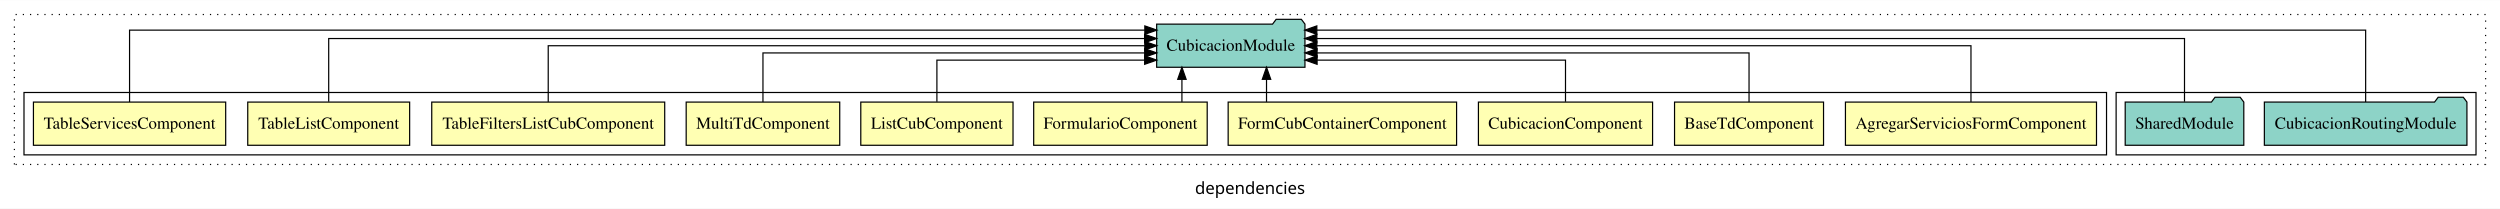
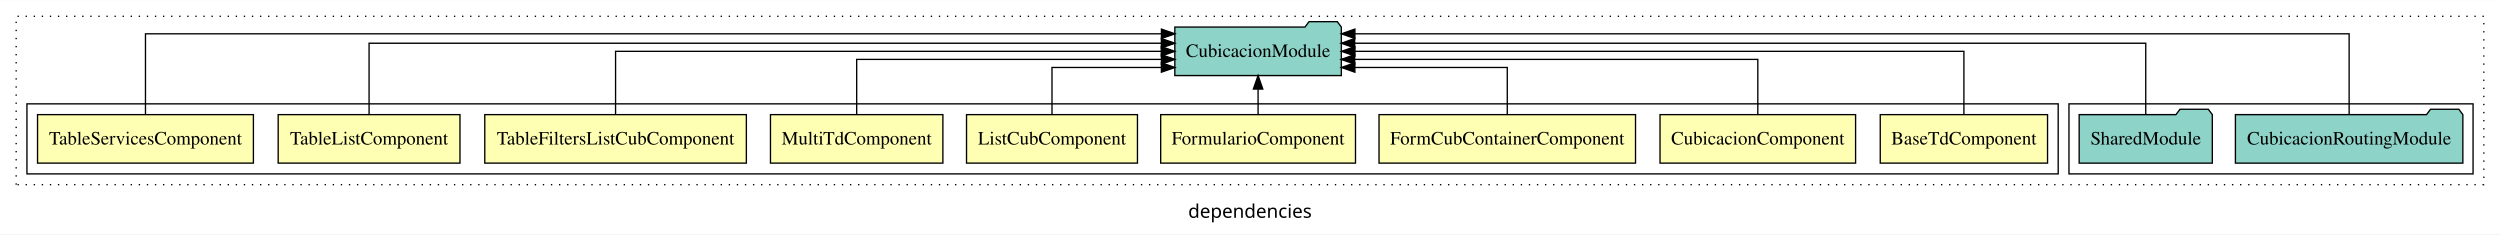
- <svg xmlns="http://www.w3.org/2000/svg" width="2084pt" height="174pt" viewBox="0.00 0.00 2084.00 173.80">
+ <svg xmlns="http://www.w3.org/2000/svg" width="1856pt" height="174pt" viewBox="0.00 0.00 1856.00 173.80">
  <g id="graph0" class="graph" transform="scale(1 1) rotate(0) translate(4 169.8)">
-     <polygon fill="white" stroke="transparent" points="-4,4 -4,-169.8 2080,-169.8 2080,4 -4,4" />
-     <text text-anchor="middle" x="1038" y="-8.2" font-family="sans-serif" font-size="14.00">dependencies</text>
+     <polygon fill="white" stroke="transparent" points="-4,4 -4,-169.8 1852,-169.8 1852,4 -4,4" />
+     <text text-anchor="middle" x="924" y="-8.2" font-family="sans-serif" font-size="14.00">dependencies</text>
    <g id="clust1" class="cluster">
-       <polygon fill="none" stroke="black" stroke-dasharray="1,5" points="8,-32.8 8,-157.8 2068,-157.8 2068,-32.8 8,-32.8" />
+       <polygon fill="none" stroke="black" stroke-dasharray="1,5" points="8,-32.8 8,-157.8 1840,-157.8 1840,-32.8 8,-32.8" />
    </g>
-     <g id="clust13" class="cluster">
-       <polygon fill="none" stroke="black" points="1760,-40.8 1760,-92.8 2060,-92.8 2060,-40.8 1760,-40.8" />
+     <g id="clust12" class="cluster">
+       <polygon fill="none" stroke="black" points="1532,-40.8 1532,-92.8 1832,-92.8 1832,-40.8 1532,-40.8" />
    </g>
    <g id="clust2" class="cluster">
-       <polygon fill="none" stroke="black" points="16,-40.8 16,-92.8 1752,-92.8 1752,-40.8 16,-40.8" />
+       <polygon fill="none" stroke="black" points="16,-40.8 16,-92.8 1524,-92.8 1524,-40.8 16,-40.8" />
    </g>
    <g id="node1" class="node">
-       <polygon fill="#ffffb3" stroke="black" points="1743.64,-84.8 1534.36,-84.8 1534.36,-48.8 1743.64,-48.8 1743.64,-84.8" />
-       <text text-anchor="middle" x="1639" y="-62.6" font-family="Times,serif" font-size="14.00">AgregarServiciosFormComponent</text>
-     </g>
-     <g id="node11" class="node">
-       <polygon fill="#8dd3c7" stroke="black" points="1083.81,-149.8 1080.81,-153.8 1059.81,-153.8 1056.81,-149.8 960.19,-149.8 960.19,-113.8 1083.81,-113.8 1083.81,-149.8" />
-       <text text-anchor="middle" x="1022" y="-127.6" font-family="Times,serif" font-size="14.00">CubicacionModule</text>
-     </g>
-     <g id="edge1" class="edge">
-       <path fill="none" stroke="black" d="M1639,-84.91C1639,-104.14 1639,-131.8 1639,-131.8 1639,-131.8 1093.7,-131.8 1093.7,-131.8" />
-       <polygon fill="black" stroke="black" points="1093.7,-128.3 1083.7,-131.8 1093.7,-135.3 1093.7,-128.3" />
-     </g>
-     <g id="node2" class="node">
      <polygon fill="#ffffb3" stroke="black" points="1516.1,-84.8 1391.9,-84.8 1391.9,-48.8 1516.1,-48.8 1516.1,-84.8" />
      <text text-anchor="middle" x="1454" y="-62.6" font-family="Times,serif" font-size="14.00">BaseTdComponent</text>
    </g>
-     <g id="edge2" class="edge">
-       <path fill="none" stroke="black" d="M1454,-84.82C1454,-102.17 1454,-125.8 1454,-125.8 1454,-125.8 1093.9,-125.8 1093.9,-125.8" />
-       <polygon fill="black" stroke="black" points="1093.9,-122.3 1083.9,-125.8 1093.9,-129.3 1093.9,-122.3" />
+     <g id="node10" class="node">
+       <polygon fill="#8dd3c7" stroke="black" points="991.81,-149.8 988.81,-153.8 967.81,-153.8 964.81,-149.8 868.19,-149.8 868.19,-113.8 991.81,-113.8 991.81,-149.8" />
+       <text text-anchor="middle" x="930" y="-127.6" font-family="Times,serif" font-size="14.00">CubicacionModule</text>
    </g>
-     <g id="node3" class="node">
+     <g id="edge1" class="edge">
+       <path fill="none" stroke="black" d="M1454,-84.91C1454,-104.14 1454,-131.8 1454,-131.8 1454,-131.8 1001.91,-131.8 1001.91,-131.8" />
+       <polygon fill="black" stroke="black" points="1001.91,-128.3 991.91,-131.8 1001.91,-135.3 1001.91,-128.3" />
+     </g>
+     <g id="node2" class="node">
      <polygon fill="#ffffb3" stroke="black" points="1373.59,-84.8 1228.41,-84.8 1228.41,-48.8 1373.59,-48.8 1373.59,-84.8" />
      <text text-anchor="middle" x="1301" y="-62.6" font-family="Times,serif" font-size="14.00">CubicacionComponent</text>
    </g>
-     <g id="edge3" class="edge">
-       <path fill="none" stroke="black" d="M1301,-85.04C1301,-100.37 1301,-119.8 1301,-119.8 1301,-119.8 1093.92,-119.8 1093.92,-119.8" />
-       <polygon fill="black" stroke="black" points="1093.92,-116.3 1083.92,-119.8 1093.92,-123.3 1093.92,-116.3" />
+     <g id="edge2" class="edge">
+       <path fill="none" stroke="black" d="M1301,-84.82C1301,-102.17 1301,-125.8 1301,-125.8 1301,-125.8 1001.68,-125.8 1001.68,-125.8" />
+       <polygon fill="black" stroke="black" points="1001.68,-122.3 991.68,-125.8 1001.68,-129.3 1001.68,-122.3" />
    </g>
-     <g id="node4" class="node">
+     <g id="node3" class="node">
      <polygon fill="#ffffb3" stroke="black" points="1210.21,-84.8 1019.79,-84.8 1019.79,-48.8 1210.21,-48.8 1210.21,-84.8" />
      <text text-anchor="middle" x="1115" y="-62.6" font-family="Times,serif" font-size="14.00">FormCubContainerComponent</text>
    </g>
-     <g id="edge4" class="edge">
-       <path fill="none" stroke="black" d="M1051.77,-84.91C1051.77,-84.91 1051.77,-103.79 1051.77,-103.79" />
-       <polygon fill="black" stroke="black" points="1048.27,-103.79 1051.77,-113.79 1055.27,-103.79 1048.27,-103.79" />
+     <g id="edge3" class="edge">
+       <path fill="none" stroke="black" d="M1115,-85.04C1115,-100.37 1115,-119.8 1115,-119.8 1115,-119.8 1001.86,-119.8 1001.86,-119.8" />
+       <polygon fill="black" stroke="black" points="1001.86,-116.3 991.86,-119.8 1001.86,-123.3 1001.86,-116.3" />
    </g>
-     <g id="node5" class="node">
+     <g id="node4" class="node">
      <polygon fill="#ffffb3" stroke="black" points="1002.32,-84.8 857.68,-84.8 857.68,-48.8 1002.32,-48.8 1002.32,-84.8" />
      <text text-anchor="middle" x="930" y="-62.6" font-family="Times,serif" font-size="14.00">FormularioComponent</text>
    </g>
-     <g id="edge5" class="edge">
-       <path fill="none" stroke="black" d="M981.25,-84.91C981.25,-84.91 981.25,-103.79 981.25,-103.79" />
-       <polygon fill="black" stroke="black" points="977.75,-103.79 981.25,-113.79 984.75,-103.79 977.75,-103.79" />
+     <g id="edge4" class="edge">
+       <path fill="none" stroke="black" d="M930,-84.91C930,-84.91 930,-103.79 930,-103.79" />
+       <polygon fill="black" stroke="black" points="926.5,-103.79 930,-113.79 933.5,-103.79 926.5,-103.79" />
    </g>
-     <g id="node6" class="node">
+     <g id="node5" class="node">
      <polygon fill="#ffffb3" stroke="black" points="840.45,-84.8 713.55,-84.8 713.55,-48.8 840.45,-48.8 840.45,-84.8" />
      <text text-anchor="middle" x="777" y="-62.6" font-family="Times,serif" font-size="14.00">ListCubComponent</text>
    </g>
-     <g id="edge6" class="edge">
-       <path fill="none" stroke="black" d="M777,-85.04C777,-100.37 777,-119.8 777,-119.8 777,-119.8 950.18,-119.8 950.18,-119.8" />
-       <polygon fill="black" stroke="black" points="950.18,-123.3 960.18,-119.8 950.18,-116.3 950.18,-123.3" />
+     <g id="edge5" class="edge">
+       <path fill="none" stroke="black" d="M777,-85.04C777,-100.37 777,-119.8 777,-119.8 777,-119.8 858.21,-119.8 858.21,-119.8" />
+       <polygon fill="black" stroke="black" points="858.21,-123.3 868.21,-119.8 858.21,-116.3 858.21,-123.3" />
    </g>
-     <g id="node7" class="node">
+     <g id="node6" class="node">
      <polygon fill="#ffffb3" stroke="black" points="696,-84.8 568,-84.8 568,-48.8 696,-48.8 696,-84.8" />
      <text text-anchor="middle" x="632" y="-62.6" font-family="Times,serif" font-size="14.00">MultiTdComponent</text>
    </g>
-     <g id="edge7" class="edge">
-       <path fill="none" stroke="black" d="M632,-84.82C632,-102.17 632,-125.8 632,-125.8 632,-125.8 950.2,-125.8 950.2,-125.8" />
-       <polygon fill="black" stroke="black" points="950.2,-129.3 960.2,-125.8 950.2,-122.3 950.2,-129.3" />
+     <g id="edge6" class="edge">
+       <path fill="none" stroke="black" d="M632,-84.82C632,-102.17 632,-125.8 632,-125.8 632,-125.8 858.25,-125.8 858.25,-125.8" />
+       <polygon fill="black" stroke="black" points="858.25,-129.3 868.25,-125.8 858.25,-122.3 858.25,-129.3" />
    </g>
-     <g id="node8" class="node">
+     <g id="node7" class="node">
      <polygon fill="#ffffb3" stroke="black" points="550.1,-84.8 355.9,-84.8 355.9,-48.8 550.1,-48.8 550.1,-84.8" />
      <text text-anchor="middle" x="453" y="-62.6" font-family="Times,serif" font-size="14.00">TableFiltersListCubComponent</text>
    </g>
-     <g id="edge8" class="edge">
-       <path fill="none" stroke="black" d="M453,-84.91C453,-104.14 453,-131.8 453,-131.8 453,-131.8 950.3,-131.8 950.3,-131.8" />
-       <polygon fill="black" stroke="black" points="950.3,-135.3 960.3,-131.8 950.3,-128.3 950.3,-135.3" />
+     <g id="edge7" class="edge">
+       <path fill="none" stroke="black" d="M453,-84.91C453,-104.14 453,-131.8 453,-131.8 453,-131.8 858.13,-131.8 858.13,-131.8" />
+       <polygon fill="black" stroke="black" points="858.13,-135.3 868.13,-131.8 858.13,-128.3 858.13,-135.3" />
    </g>
-     <g id="node9" class="node">
+     <g id="node8" class="node">
      <polygon fill="#ffffb3" stroke="black" points="337.48,-84.8 202.52,-84.8 202.52,-48.8 337.48,-48.8 337.48,-84.8" />
      <text text-anchor="middle" x="270" y="-62.6" font-family="Times,serif" font-size="14.00">TableListComponent</text>
    </g>
-     <g id="edge9" class="edge">
-       <path fill="none" stroke="black" d="M270,-85.08C270,-106.12 270,-137.8 270,-137.8 270,-137.8 950.14,-137.8 950.14,-137.8" />
-       <polygon fill="black" stroke="black" points="950.14,-141.3 960.14,-137.8 950.14,-134.3 950.14,-141.3" />
+     <g id="edge8" class="edge">
+       <path fill="none" stroke="black" d="M270,-85.08C270,-106.12 270,-137.8 270,-137.8 270,-137.8 858.21,-137.8 858.21,-137.8" />
+       <polygon fill="black" stroke="black" points="858.21,-141.3 868.21,-137.8 858.21,-134.3 858.21,-141.3" />
    </g>
-     <g id="node10" class="node">
+     <g id="node9" class="node">
      <polygon fill="#ffffb3" stroke="black" points="184.13,-84.8 23.87,-84.8 23.87,-48.8 184.13,-48.8 184.13,-84.8" />
      <text text-anchor="middle" x="104" y="-62.6" font-family="Times,serif" font-size="14.00">TableServicesComponent</text>
    </g>
+     <g id="edge9" class="edge">
+       <path fill="none" stroke="black" d="M104,-84.89C104,-107.93 104,-144.8 104,-144.8 104,-144.8 858.25,-144.8 858.25,-144.8" />
+       <polygon fill="black" stroke="black" points="858.25,-148.3 868.25,-144.8 858.25,-141.3 858.25,-148.3" />
+     </g>
+     <g id="node11" class="node">
+       <polygon fill="#8dd3c7" stroke="black" points="1824.43,-84.8 1821.43,-88.8 1800.43,-88.8 1797.43,-84.8 1655.57,-84.8 1655.57,-48.8 1824.43,-48.8 1824.43,-84.8" />
+       <text text-anchor="middle" x="1740" y="-62.6" font-family="Times,serif" font-size="14.00">CubicacionRoutingModule</text>
+     </g>
    <g id="edge10" class="edge">
-       <path fill="none" stroke="black" d="M104,-84.89C104,-107.93 104,-144.8 104,-144.8 104,-144.8 950.34,-144.8 950.34,-144.8" />
-       <polygon fill="black" stroke="black" points="950.34,-148.3 960.34,-144.8 950.34,-141.3 950.34,-148.3" />
+       <path fill="none" stroke="black" d="M1740,-84.89C1740,-107.93 1740,-144.8 1740,-144.8 1740,-144.8 1001.88,-144.8 1001.88,-144.8" />
+       <polygon fill="black" stroke="black" points="1001.88,-141.3 991.88,-144.8 1001.88,-148.3 1001.88,-141.3" />
    </g>
    <g id="node12" class="node">
-       <polygon fill="#8dd3c7" stroke="black" points="2052.43,-84.8 2049.43,-88.8 2028.43,-88.8 2025.43,-84.8 1883.57,-84.8 1883.57,-48.8 2052.43,-48.8 2052.43,-84.8" />
-       <text text-anchor="middle" x="1968" y="-62.6" font-family="Times,serif" font-size="14.00">CubicacionRoutingModule</text>
+       <polygon fill="#8dd3c7" stroke="black" points="1638.43,-84.8 1635.43,-88.8 1614.43,-88.8 1611.43,-84.8 1539.57,-84.8 1539.57,-48.8 1638.43,-48.8 1638.43,-84.8" />
+       <text text-anchor="middle" x="1589" y="-62.6" font-family="Times,serif" font-size="14.00">SharedModule</text>
    </g>
    <g id="edge11" class="edge">
-       <path fill="none" stroke="black" d="M1968,-84.89C1968,-107.93 1968,-144.8 1968,-144.8 1968,-144.8 1093.7,-144.8 1093.7,-144.8" />
-       <polygon fill="black" stroke="black" points="1093.7,-141.3 1083.7,-144.8 1093.7,-148.3 1093.7,-141.3" />
-     </g>
-     <g id="node13" class="node">
-       <polygon fill="#8dd3c7" stroke="black" points="1866.43,-84.8 1863.43,-88.8 1842.43,-88.8 1839.43,-84.8 1767.57,-84.8 1767.57,-48.8 1866.43,-48.8 1866.43,-84.8" />
-       <text text-anchor="middle" x="1817" y="-62.6" font-family="Times,serif" font-size="14.00">SharedModule</text>
-     </g>
-     <g id="edge12" class="edge">
-       <path fill="none" stroke="black" d="M1817,-85.08C1817,-106.12 1817,-137.8 1817,-137.8 1817,-137.8 1093.72,-137.8 1093.72,-137.8" />
-       <polygon fill="black" stroke="black" points="1093.72,-134.3 1083.72,-137.8 1093.72,-141.3 1093.72,-134.3" />
+       <path fill="none" stroke="black" d="M1589,-85.08C1589,-106.12 1589,-137.8 1589,-137.8 1589,-137.8 1001.7,-137.8 1001.7,-137.8" />
+       <polygon fill="black" stroke="black" points="1001.7,-134.3 991.7,-137.8 1001.7,-141.3 1001.7,-134.3" />
    </g>
  </g>
</svg>
